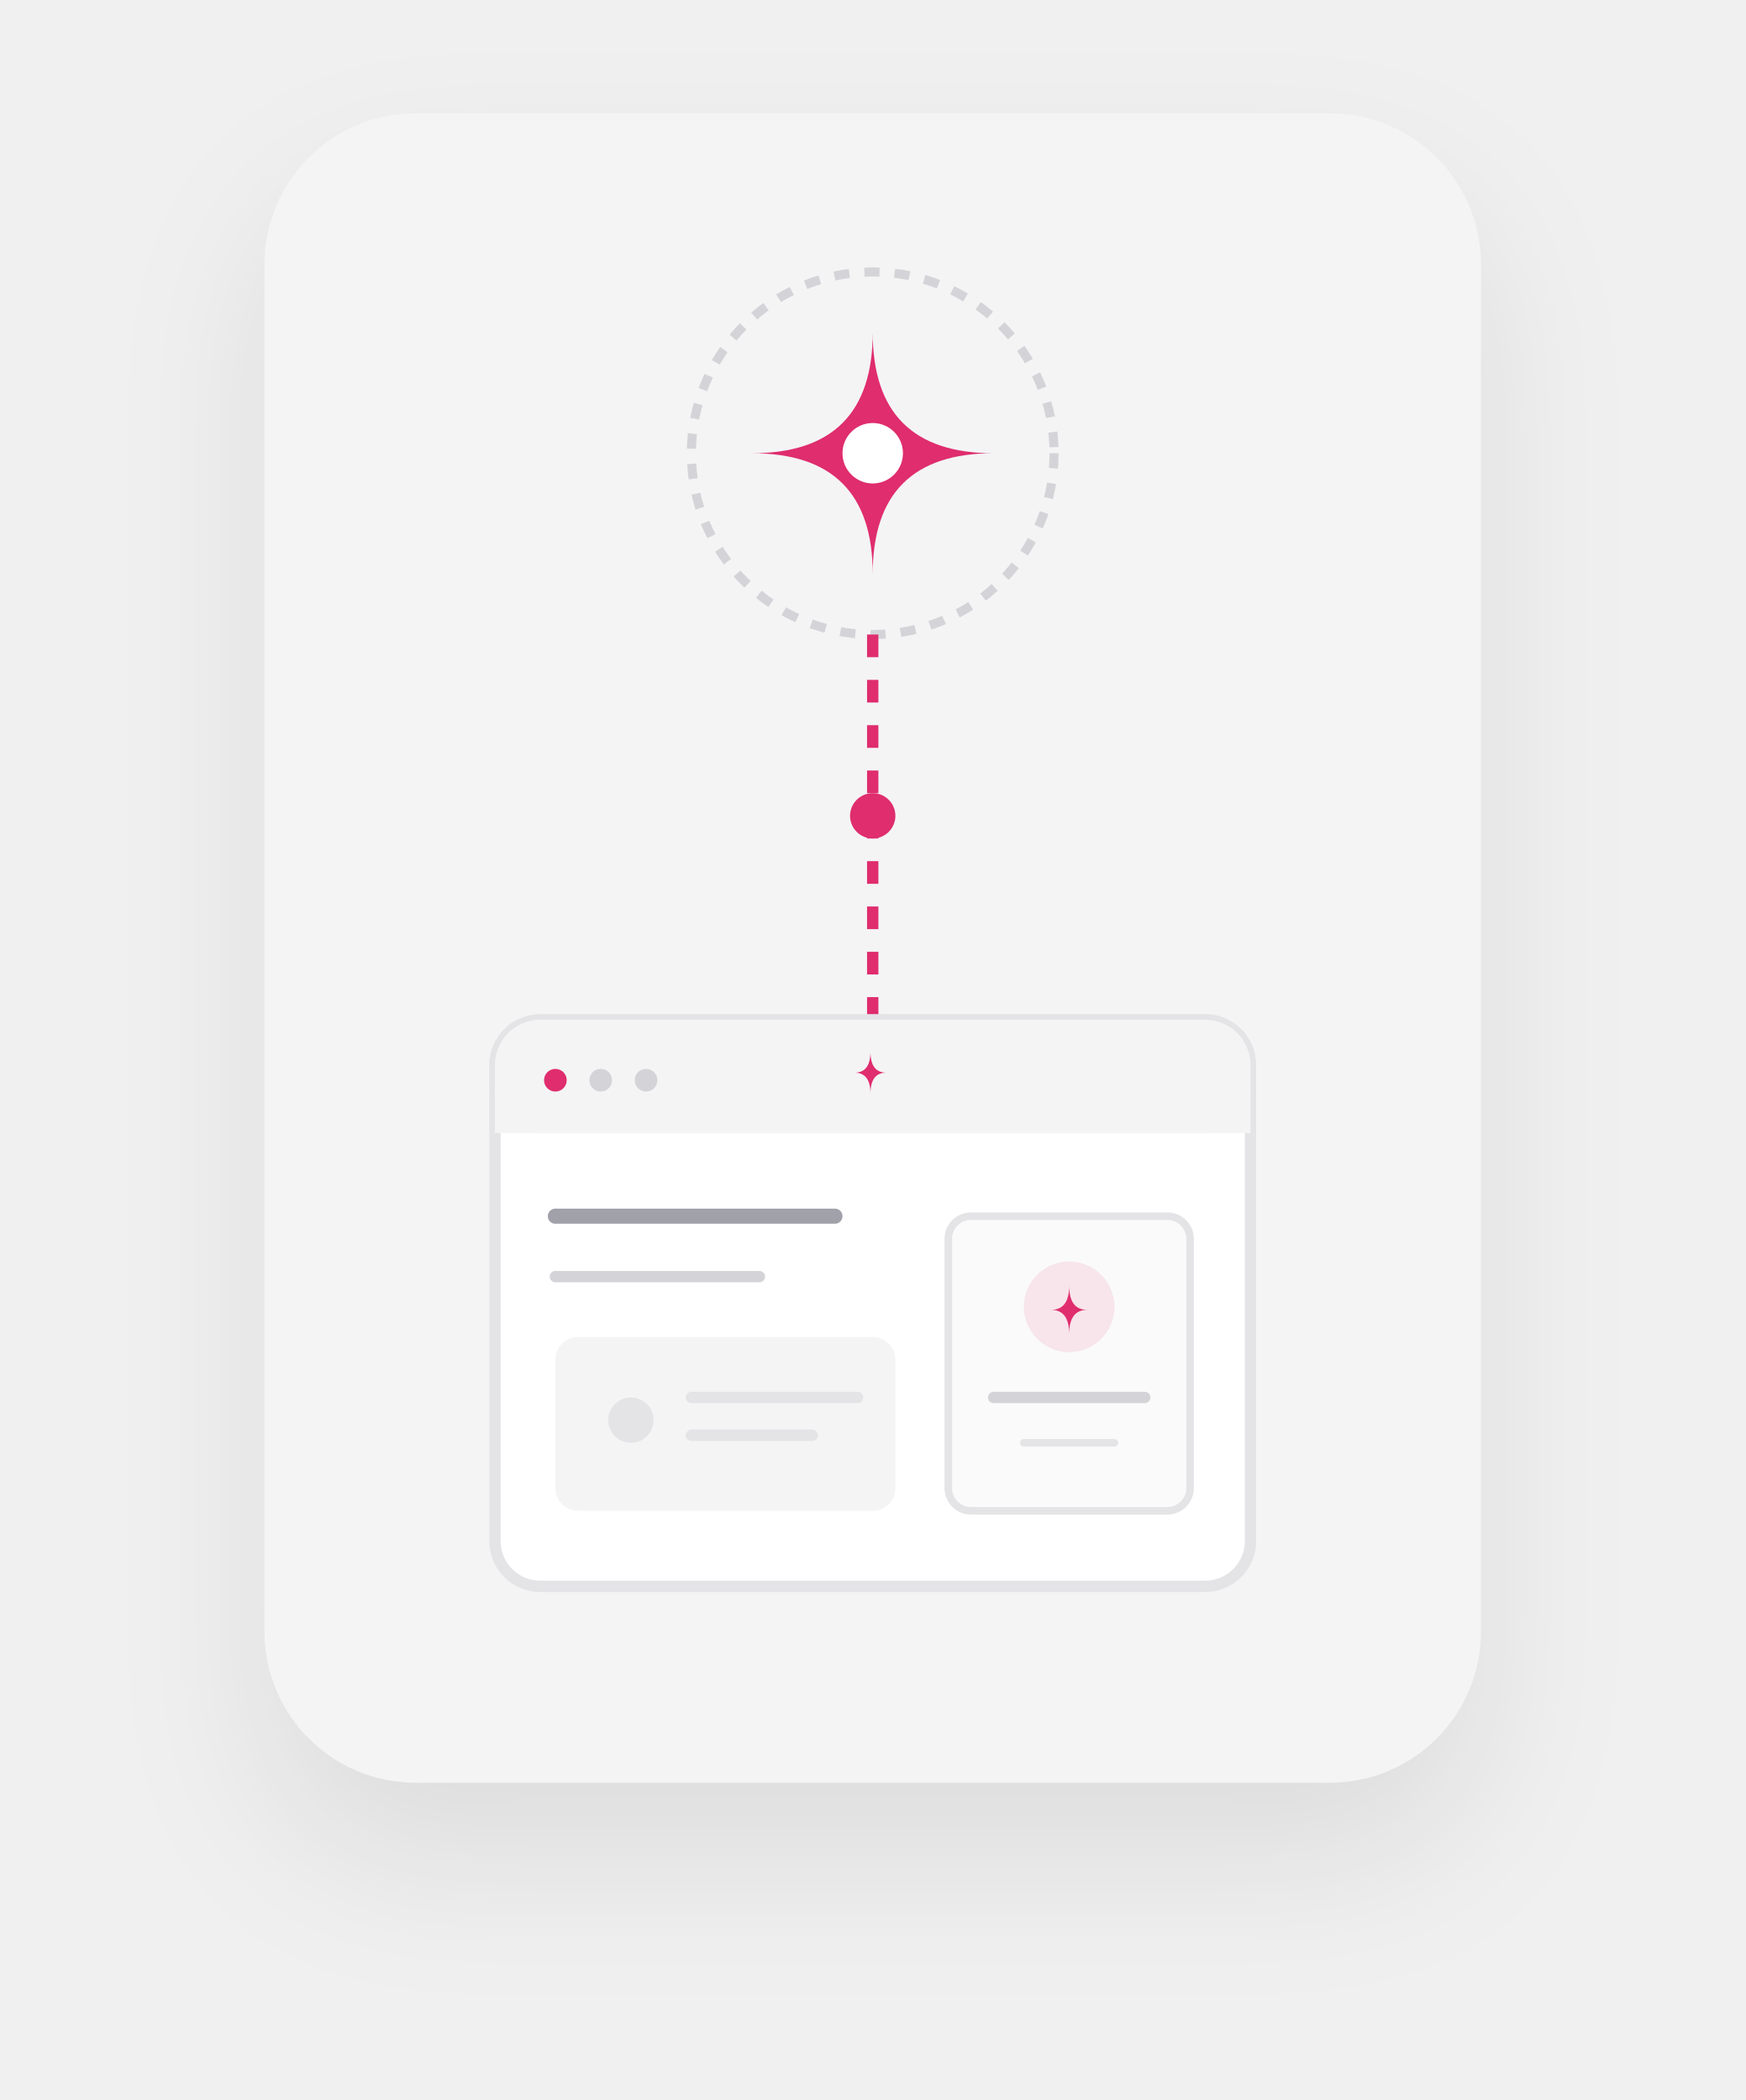
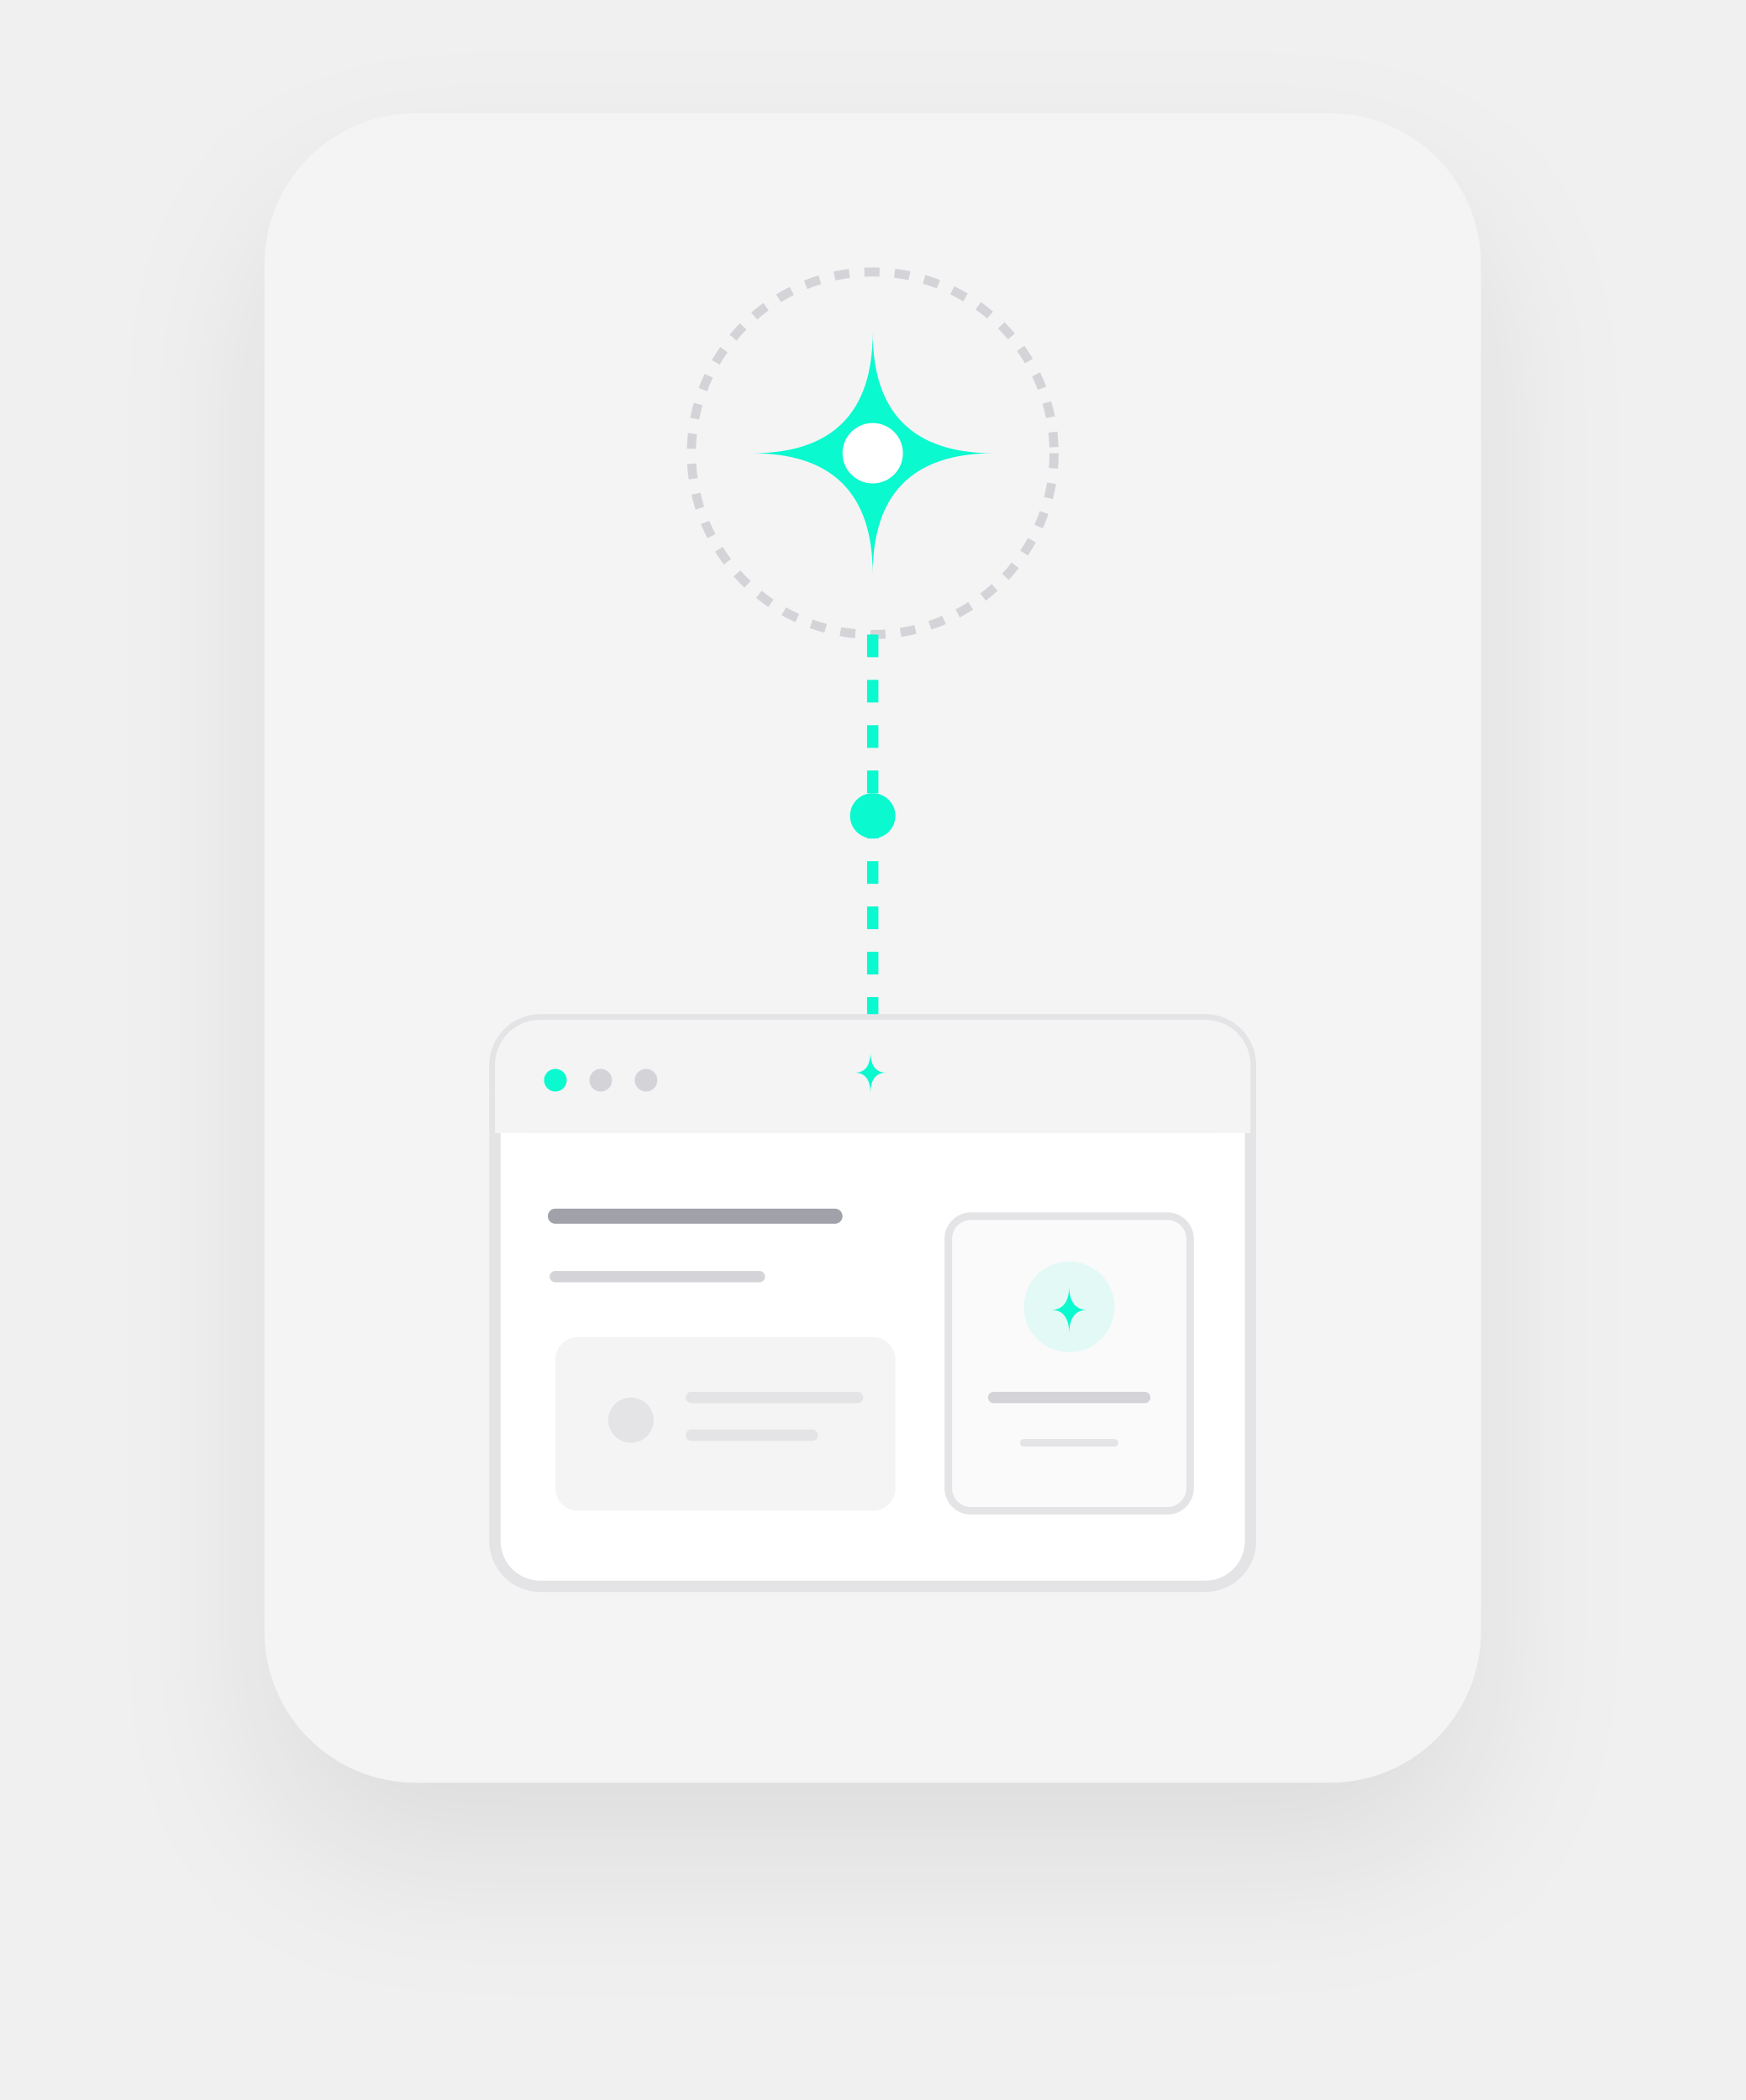
<svg xmlns="http://www.w3.org/2000/svg" width="231" height="278" viewBox="0 0 231 278" fill="none">
  <defs>
    <filter id="card_shadow" x="15" y="5" width="201" height="261" filterUnits="userSpaceOnUse" color-interpolation-filters="sRGB">
      <feFlood flood-opacity="0" result="BackgroundImageFix" />
      <feColorMatrix in="SourceAlpha" type="matrix" values="0 0 0 0 0 0 0 0 0 0 0 0 0 0 0 0 0 0 127 0" result="hardAlpha" />
      <feOffset dy="10" />
      <feGaussianBlur stdDeviation="10" />
      <feColorMatrix type="matrix" values="0 0 0 0 0 0 0 0 0 0 0 0 0 0 0 0 0 0 0.08 0" />
      <feBlend mode="normal" in2="BackgroundImageFix" result="effect1_dropShadow" />
      <feBlend mode="normal" in="SourceGraphic" in2="effect1_dropShadow" result="shape" />
    </filter>
  </defs>
  <rect x="35" y="15" width="161" height="221" rx="20" fill="#F4F4F5" filter="url(#card_shadow)" />
  <g transform="translate(115.5, 60)">
    <circle cx="0" cy="0" r="24" stroke="#D4D4D8" stroke-width="1.2" stroke-dasharray="2 2" fill="none" />
-     <path d="M0,-16 Q0,0 -16,0 Q0,0 0,16 Q0,0 16,0 Q0,0 0,-16 Z" fill="#df2d6d" />
+     <path d="M0,-16 Q0,0 -16,0 Q0,0 0,16 Q0,0 16,0 Q0,0 0,-16 Z" fill="#0af9cf" />
    <circle cx="0" cy="0" r="4" fill="white" />
  </g>
-   <line x1="115.5" y1="84" x2="115.5" y2="135" stroke="#df2d6d" stroke-width="1.5" stroke-dasharray="3 3" />
-   <circle cx="115.5" cy="108" r="3" fill="#df2d6d" />
+   <line x1="115.5" y1="84" x2="115.5" y2="135" stroke="#0af9cf" stroke-width="1.5" stroke-dasharray="3 3" />
+   <circle cx="115.5" cy="108" r="3" fill="#0af9cf" />
  <g transform="translate(65.5, 135)">
    <rect x="0" y="0" width="100" height="75" rx="6" fill="white" stroke="#E4E4E7" stroke-width="1.5" />
    <rect x="0" y="0" width="100" height="15" rx="6" fill="#F4F4F5" />
    <rect x="0" y="9" width="100" height="6" fill="#F4F4F5" />
-     <circle cx="8" cy="8" r="1.5" fill="#df2d6d" />
+     <circle cx="8" cy="8" r="1.5" fill="#0af9cf" />
    <circle cx="14" cy="8" r="1.5" fill="#D4D4D8" />
    <circle cx="20" cy="8" r="1.5" fill="#D4D4D8" />
-     <path d="M50,7 Q50,11 47,11 Q50,11 50,15 Q50,11 53,11 Q50,11 50,7 Z" fill="#df2d6d" transform="scale(0.7) translate(21, -1)" />
+     <path d="M50,7 Q50,11 47,11 Q50,11 50,15 Q50,11 53,11 Q50,11 50,7 Z" fill="#0af9cf" transform="scale(0.7) translate(21, -1)" />
    <line x1="8" y1="26" x2="45" y2="26" stroke="#A1A1AA" stroke-width="2" stroke-linecap="round" />
    <line x1="8" y1="34" x2="35" y2="34" stroke="#D4D4D8" stroke-width="1.5" stroke-linecap="round" />
    <rect x="8" y="42" width="45" height="23" rx="3" fill="#F4F4F5" />
    <circle cx="18" cy="53" r="3" fill="#E4E4E7" />
    <line x1="26" y1="50" x2="48" y2="50" stroke="#E4E4E7" stroke-width="1.5" stroke-linecap="round" />
    <line x1="26" y1="55" x2="42" y2="55" stroke="#E4E4E7" stroke-width="1.5" stroke-linecap="round" />
    <rect x="60" y="26" width="32" height="39" rx="3" fill="#FAFAFA" stroke="#E4E4E7" stroke-width="1" />
-     <circle cx="76" cy="38" r="6" fill="#df2d6d" fill-opacity="0.1" />
-     <path d="M76,34 Q76,38 73,38 Q76,38 76,42 Q76,38 79,38 Q76,38 76,34 Z" fill="#df2d6d" transform="scale(0.8) translate(19, 10)" />
+     <circle cx="76" cy="38" r="6" fill="#0af9cf" fill-opacity="0.1" />
+     <path d="M76,34 Q76,38 73,38 Q76,38 76,42 Q76,38 79,38 Q76,38 76,34 Z" fill="#0af9cf" transform="scale(0.8) translate(19, 10)" />
    <line x1="66" y1="50" x2="86" y2="50" stroke="#D4D4D8" stroke-width="1.5" stroke-linecap="round" />
    <line x1="70" y1="56" x2="82" y2="56" stroke="#E4E4E7" stroke-width="1" stroke-linecap="round" />
  </g>
</svg>
